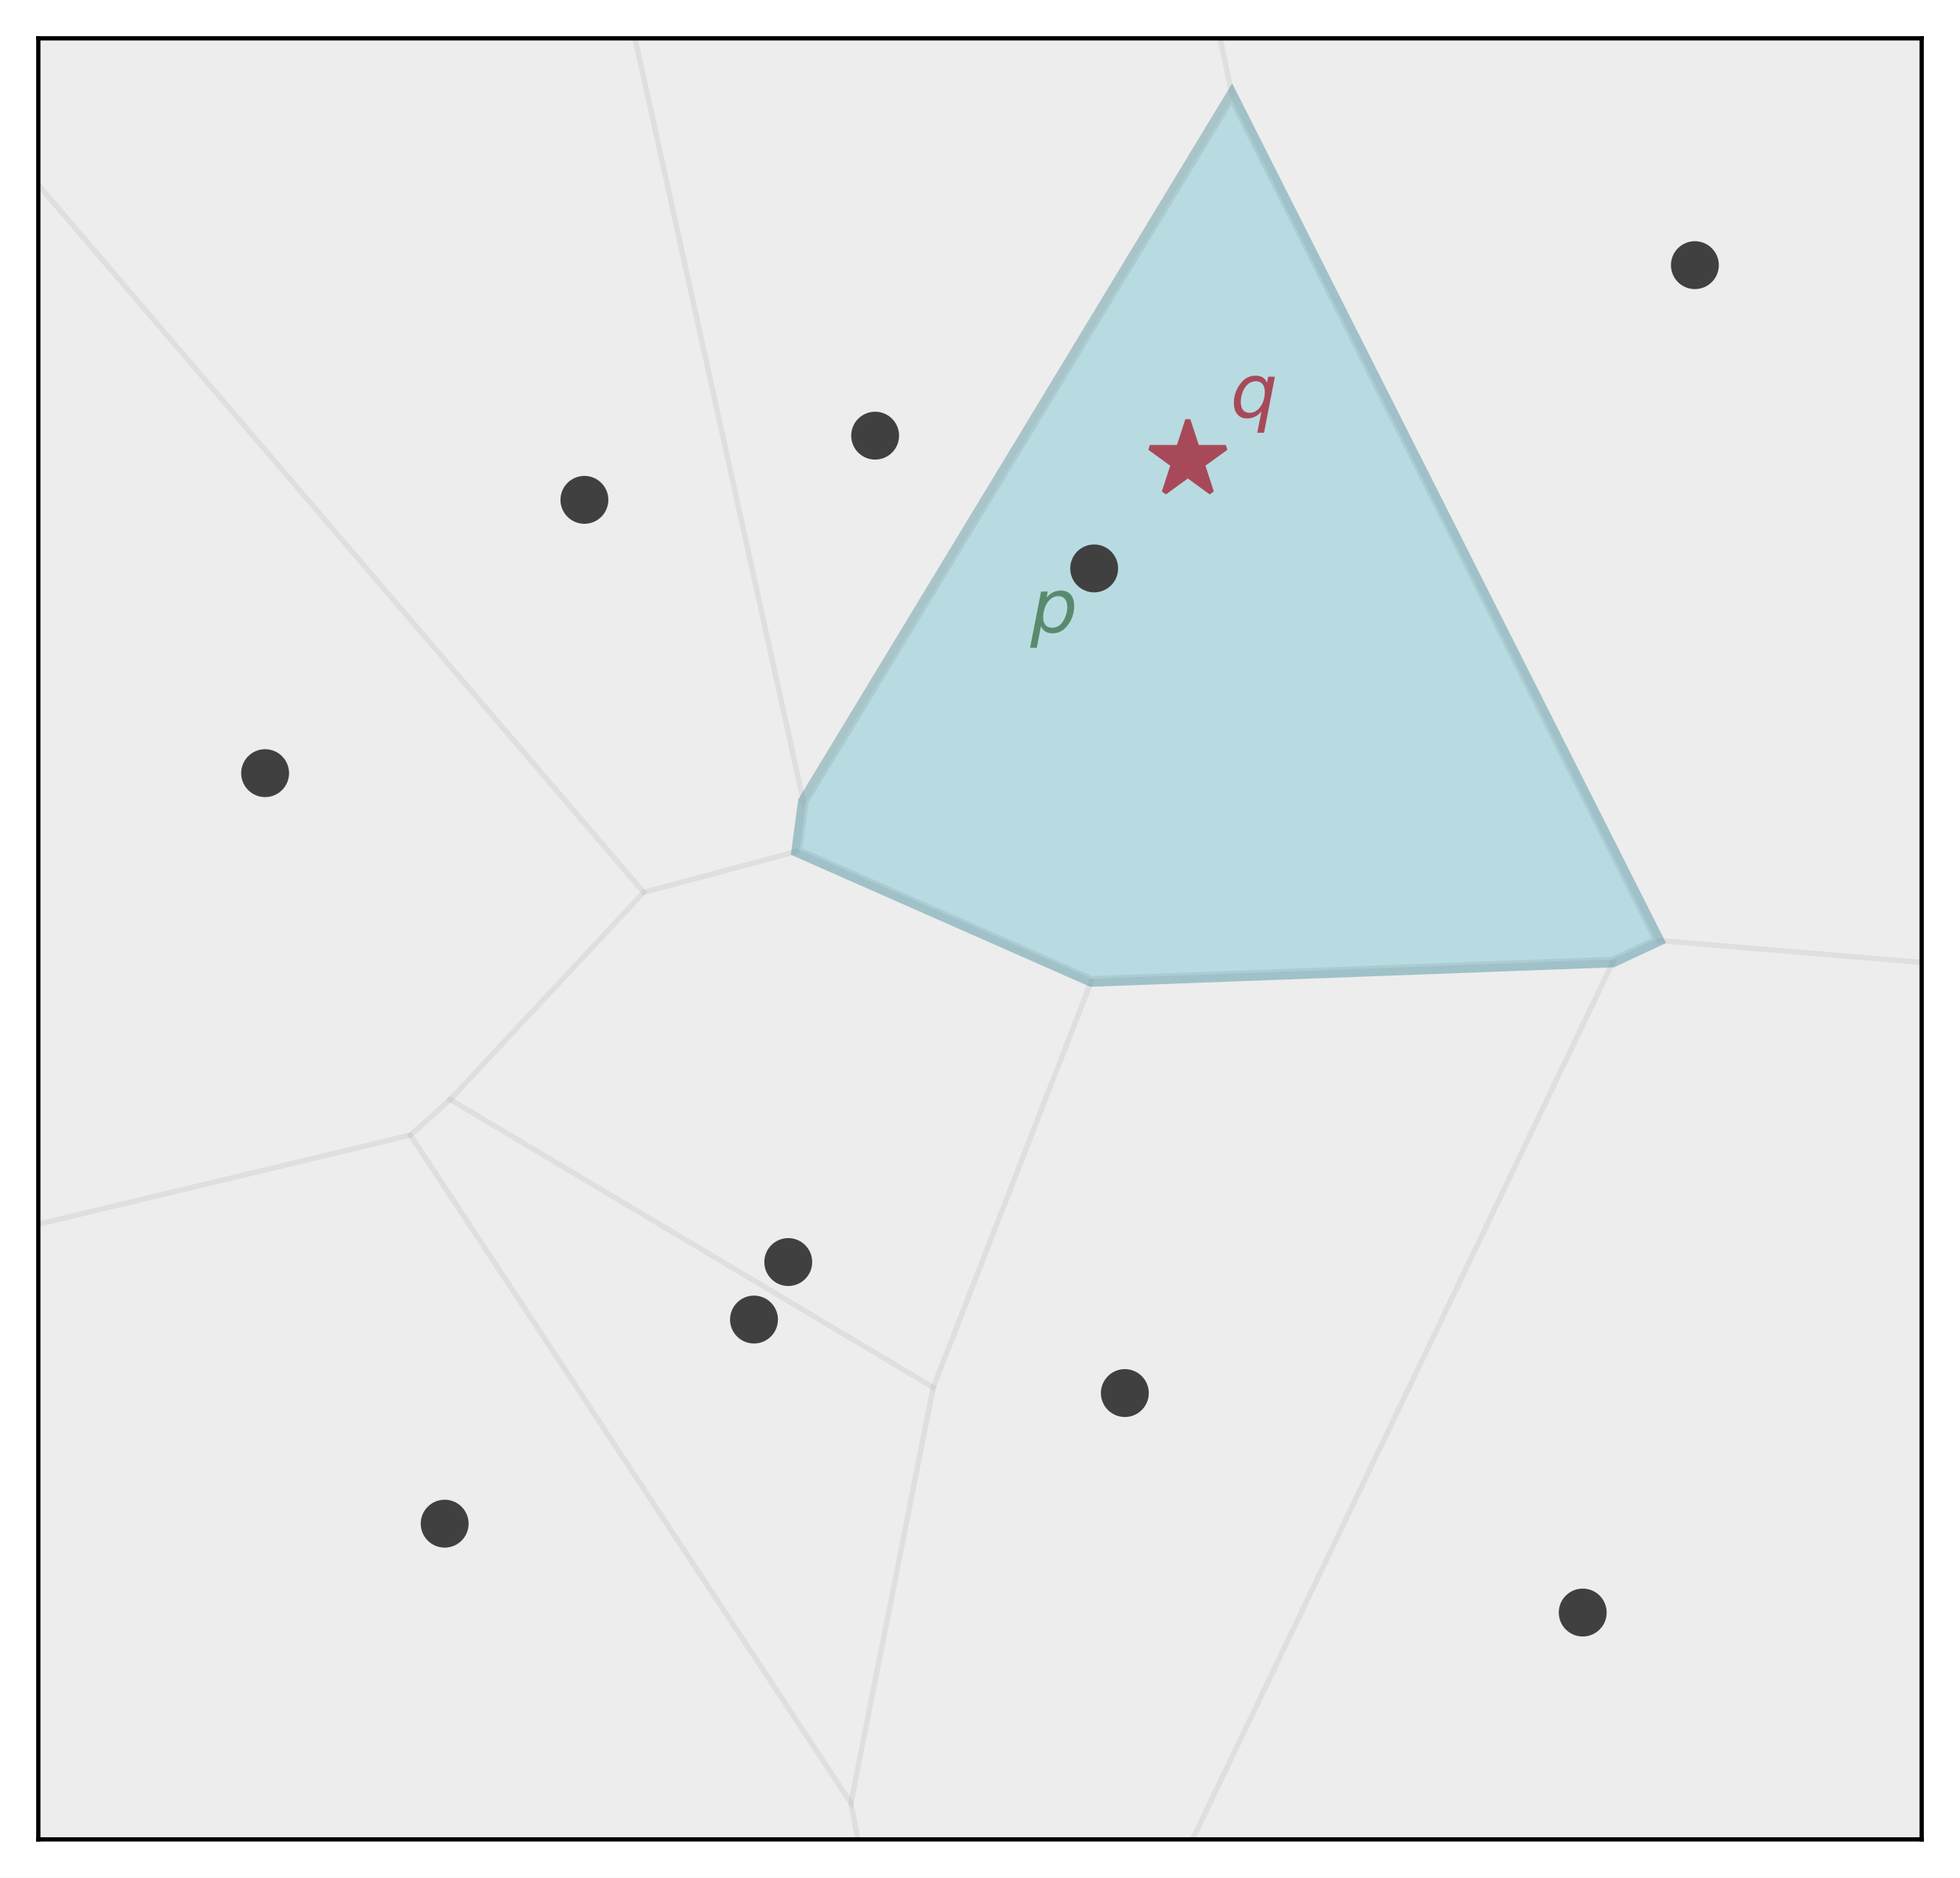
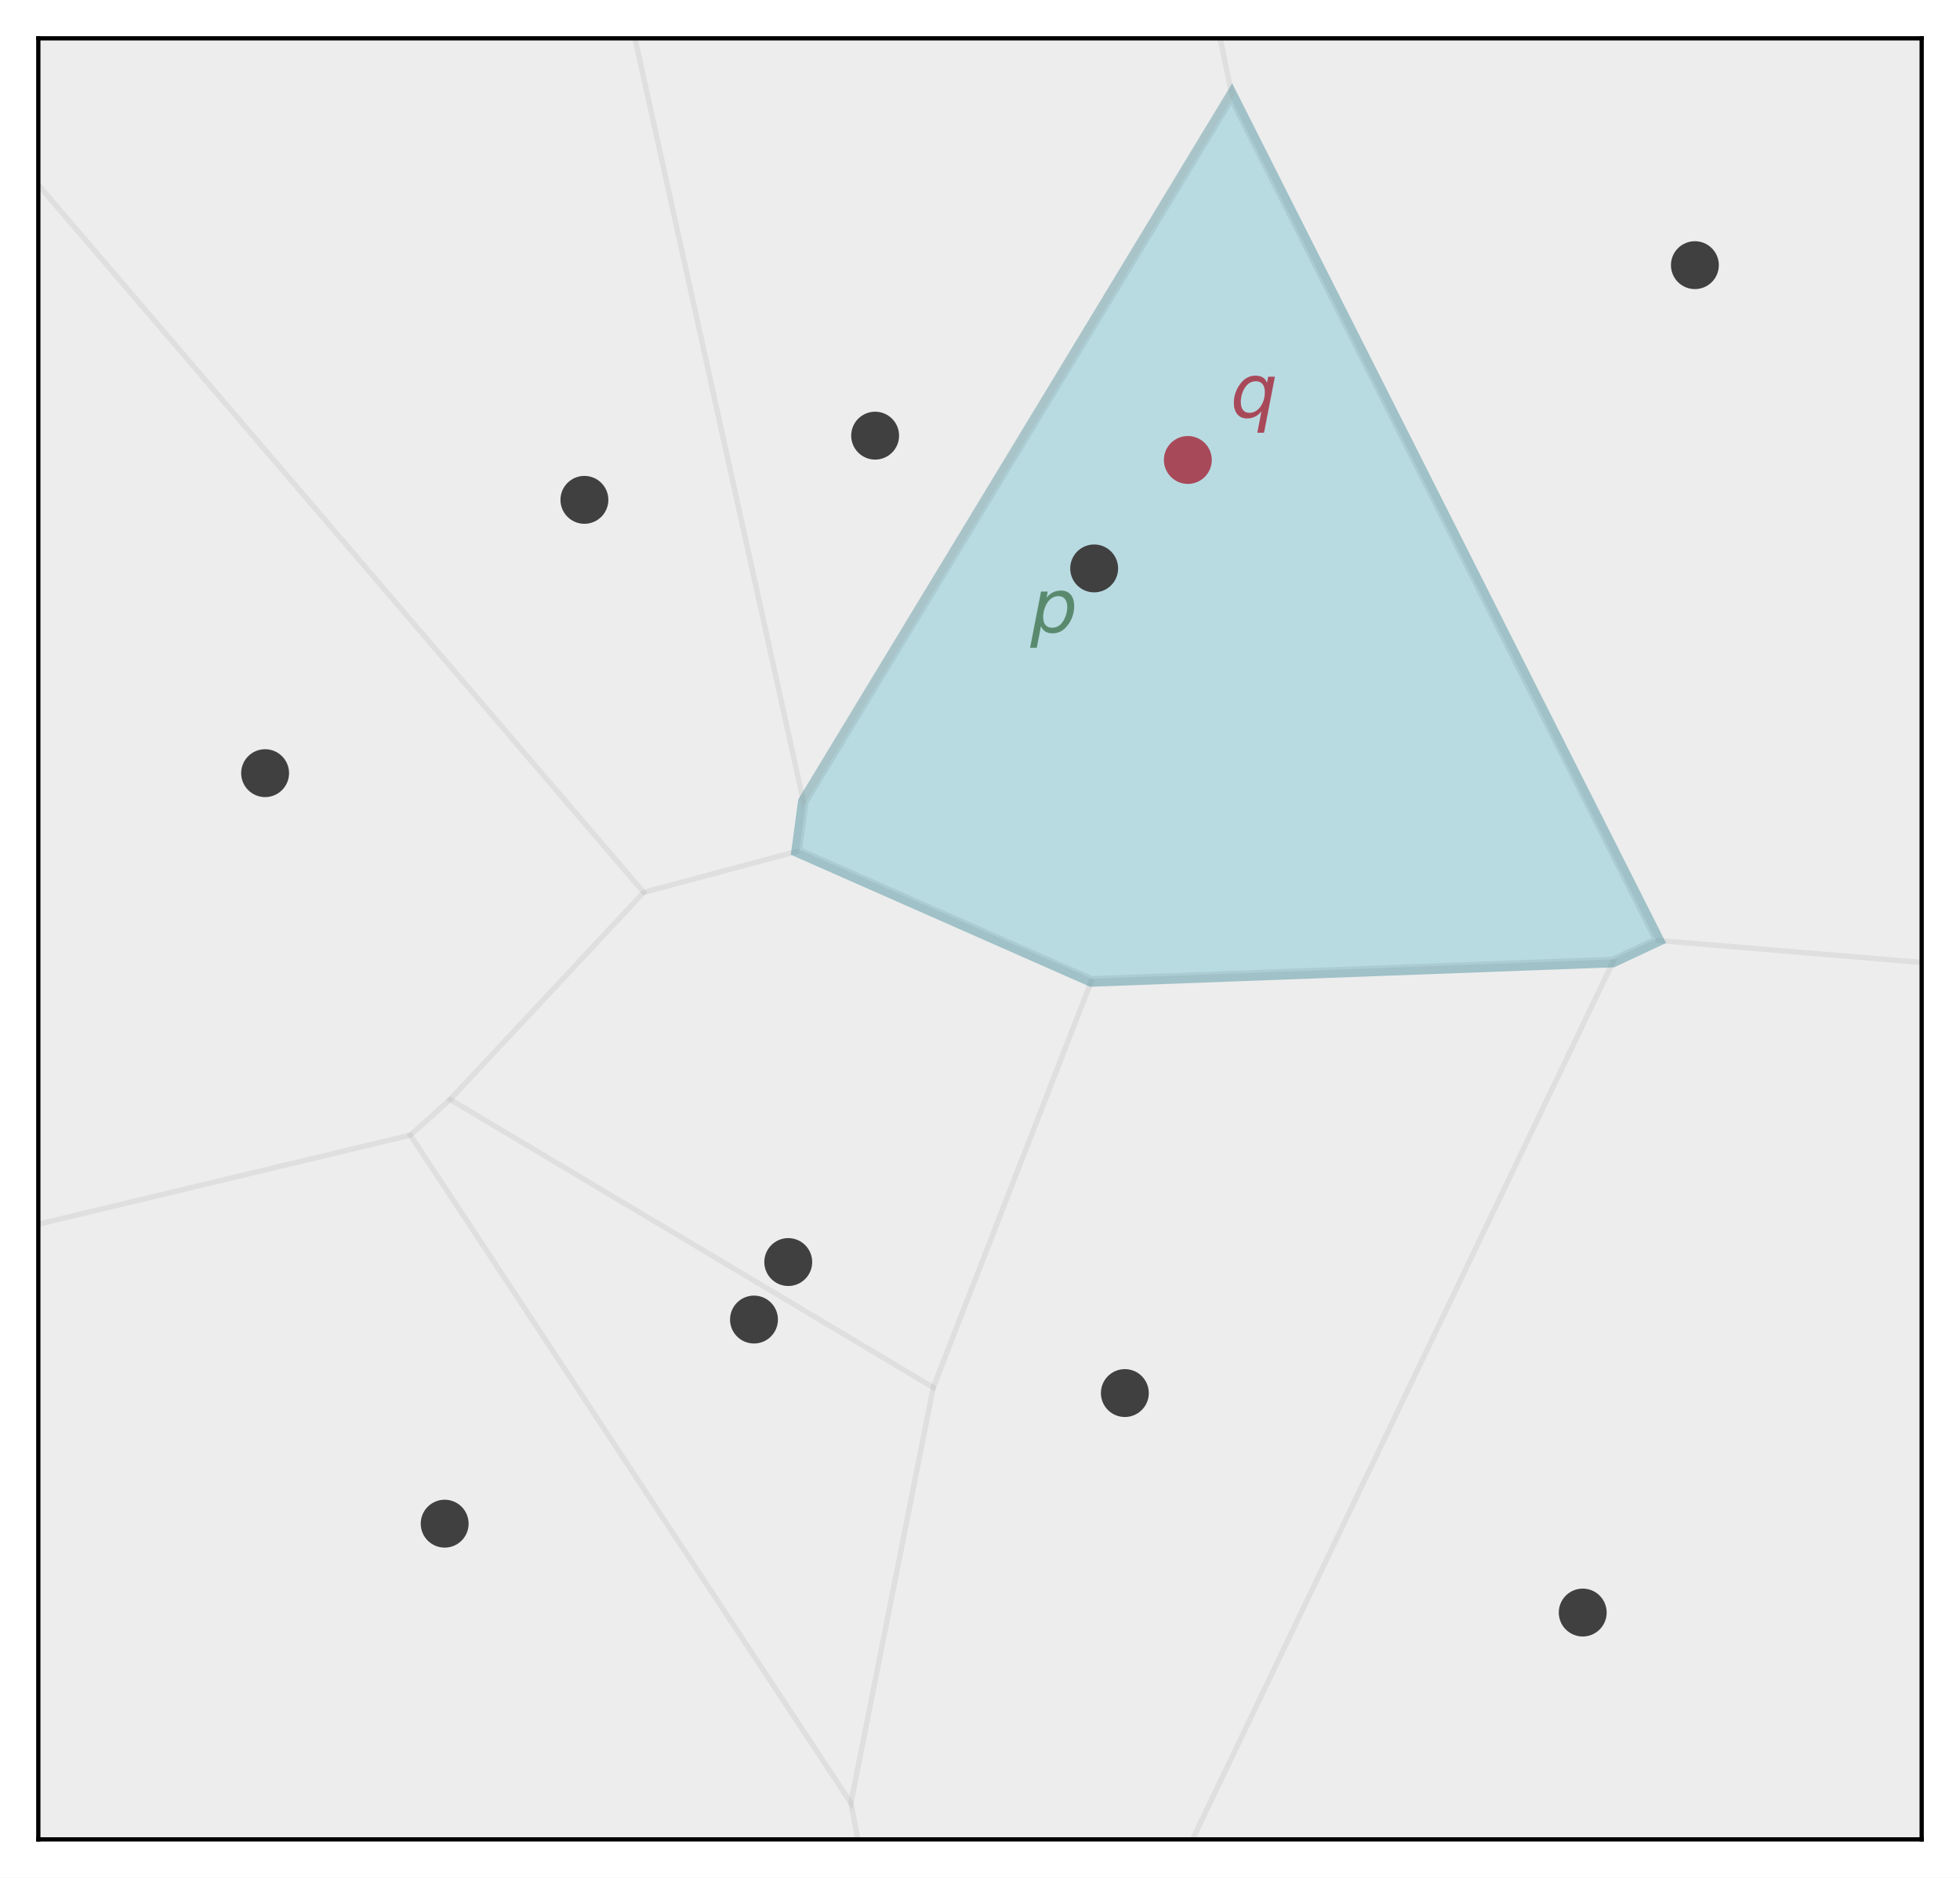
<svg xmlns="http://www.w3.org/2000/svg" xmlns:xlink="http://www.w3.org/1999/xlink" width="368.324pt" height="352.8pt" viewBox="0 0 368.324 352.8" version="1.1">
  <defs>
    <style type="text/css">*{stroke-linejoin: round; stroke-linecap: butt}</style>
  </defs>
  <g id="figure_1">
    <g id="patch_1">
      <path d="M 0 352.8  L 368.324 352.8  L 368.324 0  L 0 0  z " style="fill: #ffffff" />
    </g>
    <g id="axes_1">
      <g id="patch_2">
        <path d="M 7.2 345.6  L 361.124 345.6  L 361.124 7.2  L 7.2 7.2  z " style="fill: #ffffff" />
      </g>
      <g id="patch_3">
-         <path d="M -446.551 338.586  L 77.113 213.279  L 84.6 206.58  L 120.962 167.665  L -229.137 -241.427  z " clip-path="url(#pf8a9635eab)" style="fill: #a3a3a3; opacity: 0.2; stroke: #a3a3a3; stroke-linejoin: miter" />
+         <path d="M -446.551 338.586  L 77.113 213.279  L 84.6 206.58  L 120.962 167.665  L -229.137 -241.427  z " clip-path="url(#p6a6ddd8947)" style="fill: #a3a3a3; opacity: 0.2; stroke: #a3a3a3; stroke-linejoin: miter" />
      </g>
      <g id="patch_4">
-         <path d="M 84.6 206.58  L 120.962 167.665  L 149.701 159.977  L 205.066 184.399  L 175.376 260.687  z " clip-path="url(#pf8a9635eab)" style="fill: #a3a3a3; opacity: 0.2; stroke: #a3a3a3; stroke-linejoin: miter" />
+         <path d="M 84.6 206.58  L 120.962 167.665  L 149.701 159.977  L 205.066 184.399  L 175.376 260.687  z " clip-path="url(#p6a6ddd8947)" style="fill: #a3a3a3; opacity: 0.2; stroke: #a3a3a3; stroke-linejoin: miter" />
      </g>
      <g id="patch_5">
-         <path d="M 120.962 167.665  L 149.701 159.977  L 150.971 150.534  L 34.888 -375.252  L -229.137 -241.427  z " clip-path="url(#pf8a9635eab)" style="fill: #a3a3a3; opacity: 0.2; stroke: #a3a3a3; stroke-linejoin: miter" />
+         <path d="M 120.962 167.665  L 149.701 159.977  L 150.971 150.534  L 34.888 -375.252  L -229.137 -241.427  z " clip-path="url(#p6a6ddd8947)" style="fill: #a3a3a3; opacity: 0.2; stroke: #a3a3a3; stroke-linejoin: miter" />
      </g>
      <g id="patch_6">
-         <path d="M 179.2 439.275  L 137.281 976.088  L 848.32 221.389  L 311.729 176.713  L 303.105 180.75  z " clip-path="url(#pf8a9635eab)" style="fill: #a3a3a3; opacity: 0.2; stroke: #a3a3a3; stroke-linejoin: miter" />
+         <path d="M 179.2 439.275  L 137.281 976.088  L 848.32 221.389  L 311.729 176.713  L 303.105 180.75  z " clip-path="url(#p6a6ddd8947)" style="fill: #a3a3a3; opacity: 0.2; stroke: #a3a3a3; stroke-linejoin: miter" />
      </g>
      <g id="patch_7">
-         <path d="M 175.376 260.687  L 205.066 184.399  L 303.105 180.75  L 179.2 439.275  L 159.903 338.761  z " clip-path="url(#pf8a9635eab)" style="fill: #a3a3a3; opacity: 0.2; stroke: #a3a3a3; stroke-linejoin: miter" />
+         <path d="M 175.376 260.687  L 205.066 184.399  L 303.105 180.75  L 179.2 439.275  L 159.903 338.761  z " clip-path="url(#p6a6ddd8947)" style="fill: #a3a3a3; opacity: 0.2; stroke: #a3a3a3; stroke-linejoin: miter" />
      </g>
      <g id="patch_8">
-         <path d="M 231.472 17.709  L 311.729 176.713  L 848.32 221.389  L 121.846 -509.46  z " clip-path="url(#pf8a9635eab)" style="fill: #a3a3a3; opacity: 0.2; stroke: #a3a3a3; stroke-linejoin: miter" />
+         <path d="M 231.472 17.709  L 311.729 176.713  L 848.32 221.389  L 121.846 -509.46  z " clip-path="url(#p6a6ddd8947)" style="fill: #a3a3a3; opacity: 0.2; stroke: #a3a3a3; stroke-linejoin: miter" />
      </g>
      <g id="patch_9">
-         <path d="M 205.066 184.399  L 303.105 180.75  L 311.729 176.713  L 231.472 17.709  L 150.971 150.534  L 149.701 159.977  z " clip-path="url(#pf8a9635eab)" style="fill: #4da6b5; opacity: 0.4; stroke: #2a7f8e; stroke-width: 2; stroke-linejoin: miter" />
+         <path d="M 205.066 184.399  L 303.105 180.75  L 311.729 176.713  L 231.472 17.709  L 150.971 150.534  L 149.701 159.977  z " clip-path="url(#p6a6ddd8947)" style="fill: #4da6b5; opacity: 0.4; stroke: #2a7f8e; stroke-width: 2; stroke-linejoin: miter" />
      </g>
      <g id="patch_10">
-         <path d="M 150.971 150.534  L 231.472 17.709  L 121.846 -509.46  L 34.888 -375.252  z " clip-path="url(#pf8a9635eab)" style="fill: #a3a3a3; opacity: 0.2; stroke: #a3a3a3; stroke-linejoin: miter" />
+         <path d="M 150.971 150.534  L 231.472 17.709  L 121.846 -509.46  L 34.888 -375.252  z " clip-path="url(#p6a6ddd8947)" style="fill: #a3a3a3; opacity: 0.2; stroke: #a3a3a3; stroke-linejoin: miter" />
      </g>
      <g id="patch_11">
-         <path d="M 84.6 206.58  L 175.376 260.687  L 159.903 338.761  L 77.113 213.279  z " clip-path="url(#pf8a9635eab)" style="fill: #a3a3a3; opacity: 0.2; stroke: #a3a3a3; stroke-linejoin: miter" />
+         <path d="M 84.6 206.58  L 175.376 260.687  L 159.903 338.761  L 77.113 213.279  z " clip-path="url(#p6a6ddd8947)" style="fill: #a3a3a3; opacity: 0.2; stroke: #a3a3a3; stroke-linejoin: miter" />
      </g>
      <g id="patch_12">
-         <path d="M 137.281 976.088  L 179.2 439.275  L 159.903 338.761  L 77.113 213.279  L -446.551 338.586  z " clip-path="url(#pf8a9635eab)" style="fill: #a3a3a3; opacity: 0.2; stroke: #a3a3a3; stroke-linejoin: miter" />
+         <path d="M 137.281 976.088  L 179.2 439.275  L 159.903 338.761  L 77.113 213.279  L -446.551 338.586  z " clip-path="url(#p6a6ddd8947)" style="fill: #a3a3a3; opacity: 0.2; stroke: #a3a3a3; stroke-linejoin: miter" />
      </g>
      <g id="matplotlib.axis_1" />
      <g id="matplotlib.axis_2" />
      <g id="patch_13">
        <path d="M 7.2 345.6  L 7.2 7.2  " style="fill: none; stroke: #000000; stroke-width: 0.8; stroke-linejoin: miter; stroke-linecap: square" />
      </g>
      <g id="patch_14">
        <path d="M 361.124 345.6  L 361.124 7.2  " style="fill: none; stroke: #000000; stroke-width: 0.8; stroke-linejoin: miter; stroke-linecap: square" />
      </g>
      <g id="patch_15">
        <path d="M 7.2 345.6  L 361.124 345.6  " style="fill: none; stroke: #000000; stroke-width: 0.8; stroke-linejoin: miter; stroke-linecap: square" />
      </g>
      <g id="patch_16">
        <path d="M 7.2 7.2  L 361.124 7.2  " style="fill: none; stroke: #000000; stroke-width: 0.8; stroke-linejoin: miter; stroke-linecap: square" />
      </g>
      <g id="line2d_1">
        <defs>
-           <path id="m2bc1c60114" d="M 0 4  C 1.061 4 2.078 3.579 2.828 2.828  C 3.579 2.078 4 1.061 4 0  C 4 -1.061 3.579 -2.078 2.828 -2.828  C 2.078 -3.579 1.061 -4 0 -4  C -1.061 -4 -2.078 -3.579 -2.828 -2.828  C -3.579 -2.078 -4 -1.061 -4 0  C -4 1.061 -3.579 2.078 -2.828 2.828  C -2.078 3.579 -1.061 4 0 4  z " style="stroke: #404040" />
+           <path id="m9468cc5fda" d="M 0 4  C 1.061 4 2.078 3.579 2.828 2.828  C 3.579 2.078 4 1.061 4 0  C 4 -1.061 3.579 -2.078 2.828 -2.828  C 2.078 -3.579 1.061 -4 0 -4  C -1.061 -4 -2.078 -3.579 -2.828 -2.828  C -3.579 -2.078 -4 -1.061 -4 0  C -4 1.061 -3.579 2.078 -2.828 2.828  C -2.078 3.579 -1.061 4 0 4  z " style="stroke: #404040" />
        </defs>
-         <g clip-path="url(#pf8a9635eab)">
-           <use xlink:href="#m2bc1c60114" x="49.82" y="145.267" style="fill: #404040; stroke: #404040" />
-           <use xlink:href="#m2bc1c60114" x="148.129" y="237.125" style="fill: #404040; stroke: #404040" />
-           <use xlink:href="#m2bc1c60114" x="109.822" y="93.917" style="fill: #404040; stroke: #404040" />
-           <use xlink:href="#m2bc1c60114" x="297.427" y="302.98" style="fill: #404040; stroke: #404040" />
-           <use xlink:href="#m2bc1c60114" x="211.383" y="261.741" style="fill: #404040; stroke: #404040" />
-           <use xlink:href="#m2bc1c60114" x="318.504" y="49.82" style="fill: #404040; stroke: #404040" />
-           <use xlink:href="#m2bc1c60114" x="205.616" y="106.8" style="fill: #404040; stroke: #404040" />
-           <use xlink:href="#m2bc1c60114" x="164.456" y="81.854" style="fill: #404040; stroke: #404040" />
-           <use xlink:href="#m2bc1c60114" x="141.69" y="247.929" style="fill: #404040; stroke: #404040" />
-           <use xlink:href="#m2bc1c60114" x="83.563" y="286.28" style="fill: #404040; stroke: #404040" />
+         <g clip-path="url(#p6a6ddd8947)">
+           <use xlink:href="#m9468cc5fda" x="49.82" y="145.267" style="fill: #404040; stroke: #404040" />
+           <use xlink:href="#m9468cc5fda" x="148.129" y="237.125" style="fill: #404040; stroke: #404040" />
+           <use xlink:href="#m9468cc5fda" x="109.822" y="93.917" style="fill: #404040; stroke: #404040" />
+           <use xlink:href="#m9468cc5fda" x="297.427" y="302.98" style="fill: #404040; stroke: #404040" />
+           <use xlink:href="#m9468cc5fda" x="211.383" y="261.741" style="fill: #404040; stroke: #404040" />
+           <use xlink:href="#m9468cc5fda" x="318.504" y="49.82" style="fill: #404040; stroke: #404040" />
+           <use xlink:href="#m9468cc5fda" x="205.616" y="106.8" style="fill: #404040; stroke: #404040" />
+           <use xlink:href="#m9468cc5fda" x="164.456" y="81.854" style="fill: #404040; stroke: #404040" />
+           <use xlink:href="#m9468cc5fda" x="141.69" y="247.929" style="fill: #404040; stroke: #404040" />
+           <use xlink:href="#m9468cc5fda" x="83.563" y="286.28" style="fill: #404040; stroke: #404040" />
        </g>
      </g>
      <g id="text_1">
        <g style="fill: #a8495a" transform="translate(231.2193 78.4217) scale(0.14 -0.14)">
          <defs>
            <path id="DejaVuSans-Oblique-71" d="M 2669 525  Q 2438 222 2123 65  Q 1809 -91 1428 -91  Q 897 -91 595 267  Q 294 625 294 1253  Q 294 1759 480 2231  Q 666 2703 1013 3078  Q 1238 3322 1530 3453  Q 1822 3584 2144 3584  Q 2531 3584 2781 3431  Q 3031 3278 3144 2969  L 3244 3494  L 3822 3494  L 2888 -1319  L 2309 -1319  L 2669 525  z M 891 1338  Q 891 875 1084 633  Q 1278 391 1644 391  Q 2188 391 2572 911  Q 2956 1431 2956 2175  Q 2956 2625 2757 2864  Q 2559 3103 2188 3103  Q 1916 3103 1684 2976  Q 1453 2850 1281 2606  Q 1100 2350 995 2006  Q 891 1663 891 1338  z " transform="scale(0.015625)" />
          </defs>
          <use xlink:href="#DejaVuSans-Oblique-71" />
        </g>
      </g>
      <g id="text_2">
        <g style="fill: #5a8a6e" transform="translate(193.6159 118.8001) scale(0.14 -0.14)">
          <defs>
            <path id="DejaVuSans-Oblique-70" d="M 3175 2156  Q 3175 2616 2975 2859  Q 2775 3103 2400 3103  Q 2144 3103 1911 2972  Q 1678 2841 1497 2591  Q 1319 2344 1212 1994  Q 1106 1644 1106 1300  Q 1106 863 1306 627  Q 1506 391 1875 391  Q 2147 391 2380 519  Q 2613 647 2778 891  Q 2956 1147 3065 1494  Q 3175 1841 3175 2156  z M 1394 2969  Q 1625 3272 1939 3428  Q 2253 3584 2638 3584  Q 3175 3584 3472 3232  Q 3769 2881 3769 2247  Q 3769 1728 3584 1258  Q 3400 788 3053 416  Q 2822 169 2531 39  Q 2241 -91 1919 -91  Q 1547 -91 1294 64  Q 1041 219 916 525  L 556 -1331  L -19 -1331  L 922 3500  L 1497 3500  L 1394 2969  z " transform="scale(0.015625)" />
          </defs>
          <use xlink:href="#DejaVuSans-Oblique-70" />
        </g>
      </g>
      <g id="line2d_2">
        <defs>
-           <path id="m6eb5e7729d" d="M 0 -7.5  L -1.684 -2.318  L -7.133 -2.318  L -2.725 0.885  L -4.408 6.068  L -0 2.865  L 4.408 6.068  L 2.725 0.885  L 7.133 -2.318  L 1.684 -2.318  z " style="stroke: #a8495a; stroke-linejoin: bevel" />
+           <path id="ma9ab1d43d7" d="M 0 4  C 1.061 4 2.078 3.579 2.828 2.828  C 3.579 2.078 4 1.061 4 0  C 4 -1.061 3.579 -2.078 2.828 -2.828  C 2.078 -3.579 1.061 -4 0 -4  C -1.061 -4 -2.078 -3.579 -2.828 -2.828  C -3.579 -2.078 -4 -1.061 -4 0  C -4 1.061 -3.579 2.078 -2.828 2.828  C -2.078 3.579 -1.061 4 0 4  z " style="stroke: #a8495a" />
        </defs>
-         <g clip-path="url(#pf8a9635eab)">
-           <use xlink:href="#m6eb5e7729d" x="223.219" y="86.422" style="fill: #a8495a; stroke: #a8495a; stroke-linejoin: bevel" />
+         <g clip-path="url(#p6a6ddd8947)">
+           <use xlink:href="#ma9ab1d43d7" x="223.219" y="86.422" style="fill: #a8495a; stroke: #a8495a" />
        </g>
      </g>
    </g>
  </g>
  <defs>
-     <clipPath id="pf8a9635eab">
+     <clipPath id="p6a6ddd8947">
      <rect x="7.2" y="7.2" width="353.924" height="338.4" />
    </clipPath>
  </defs>
</svg>
